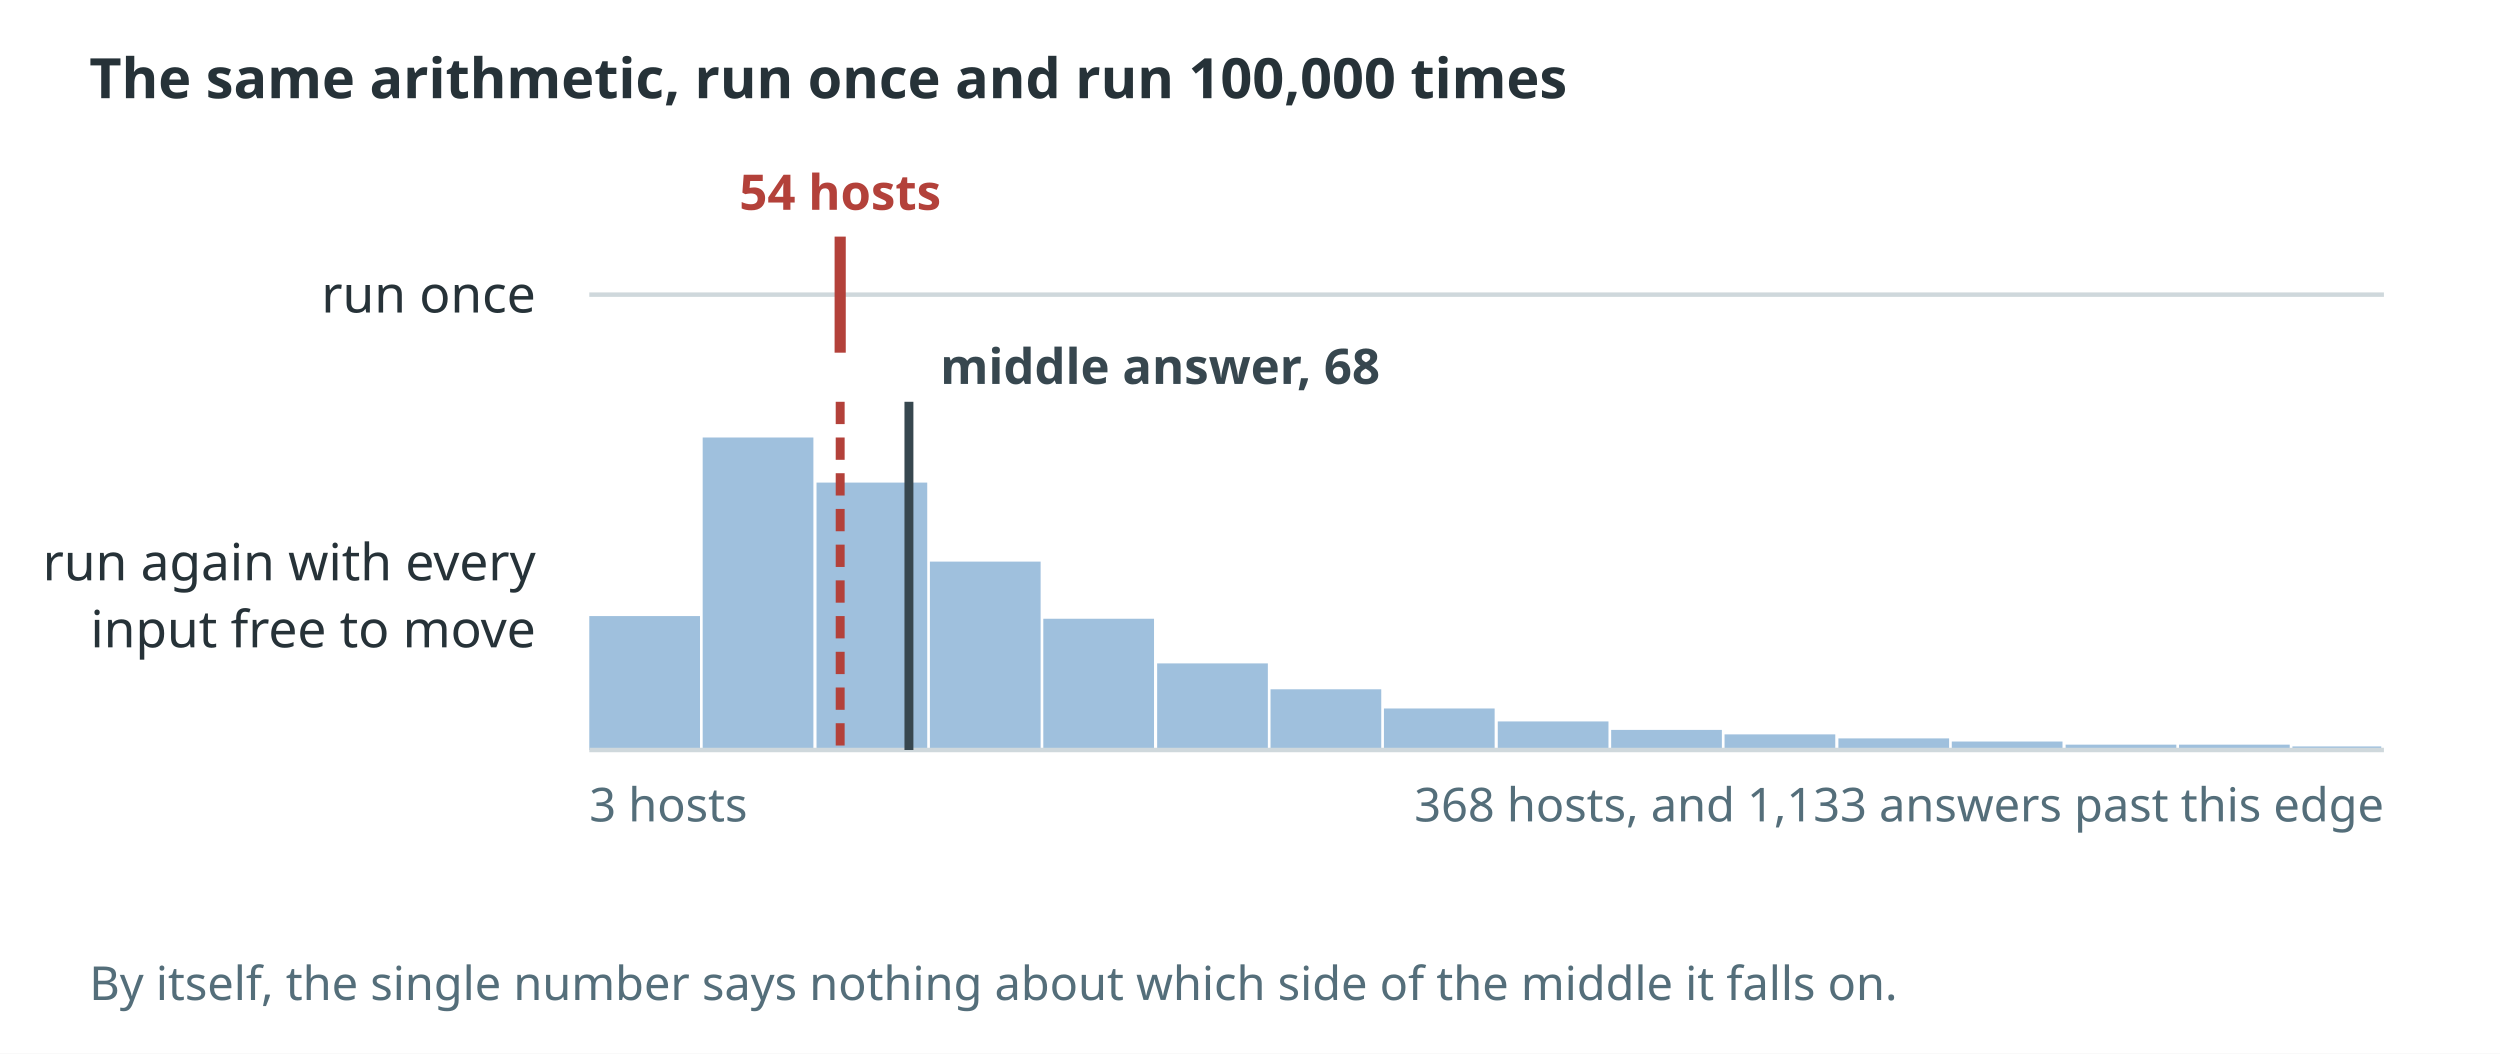
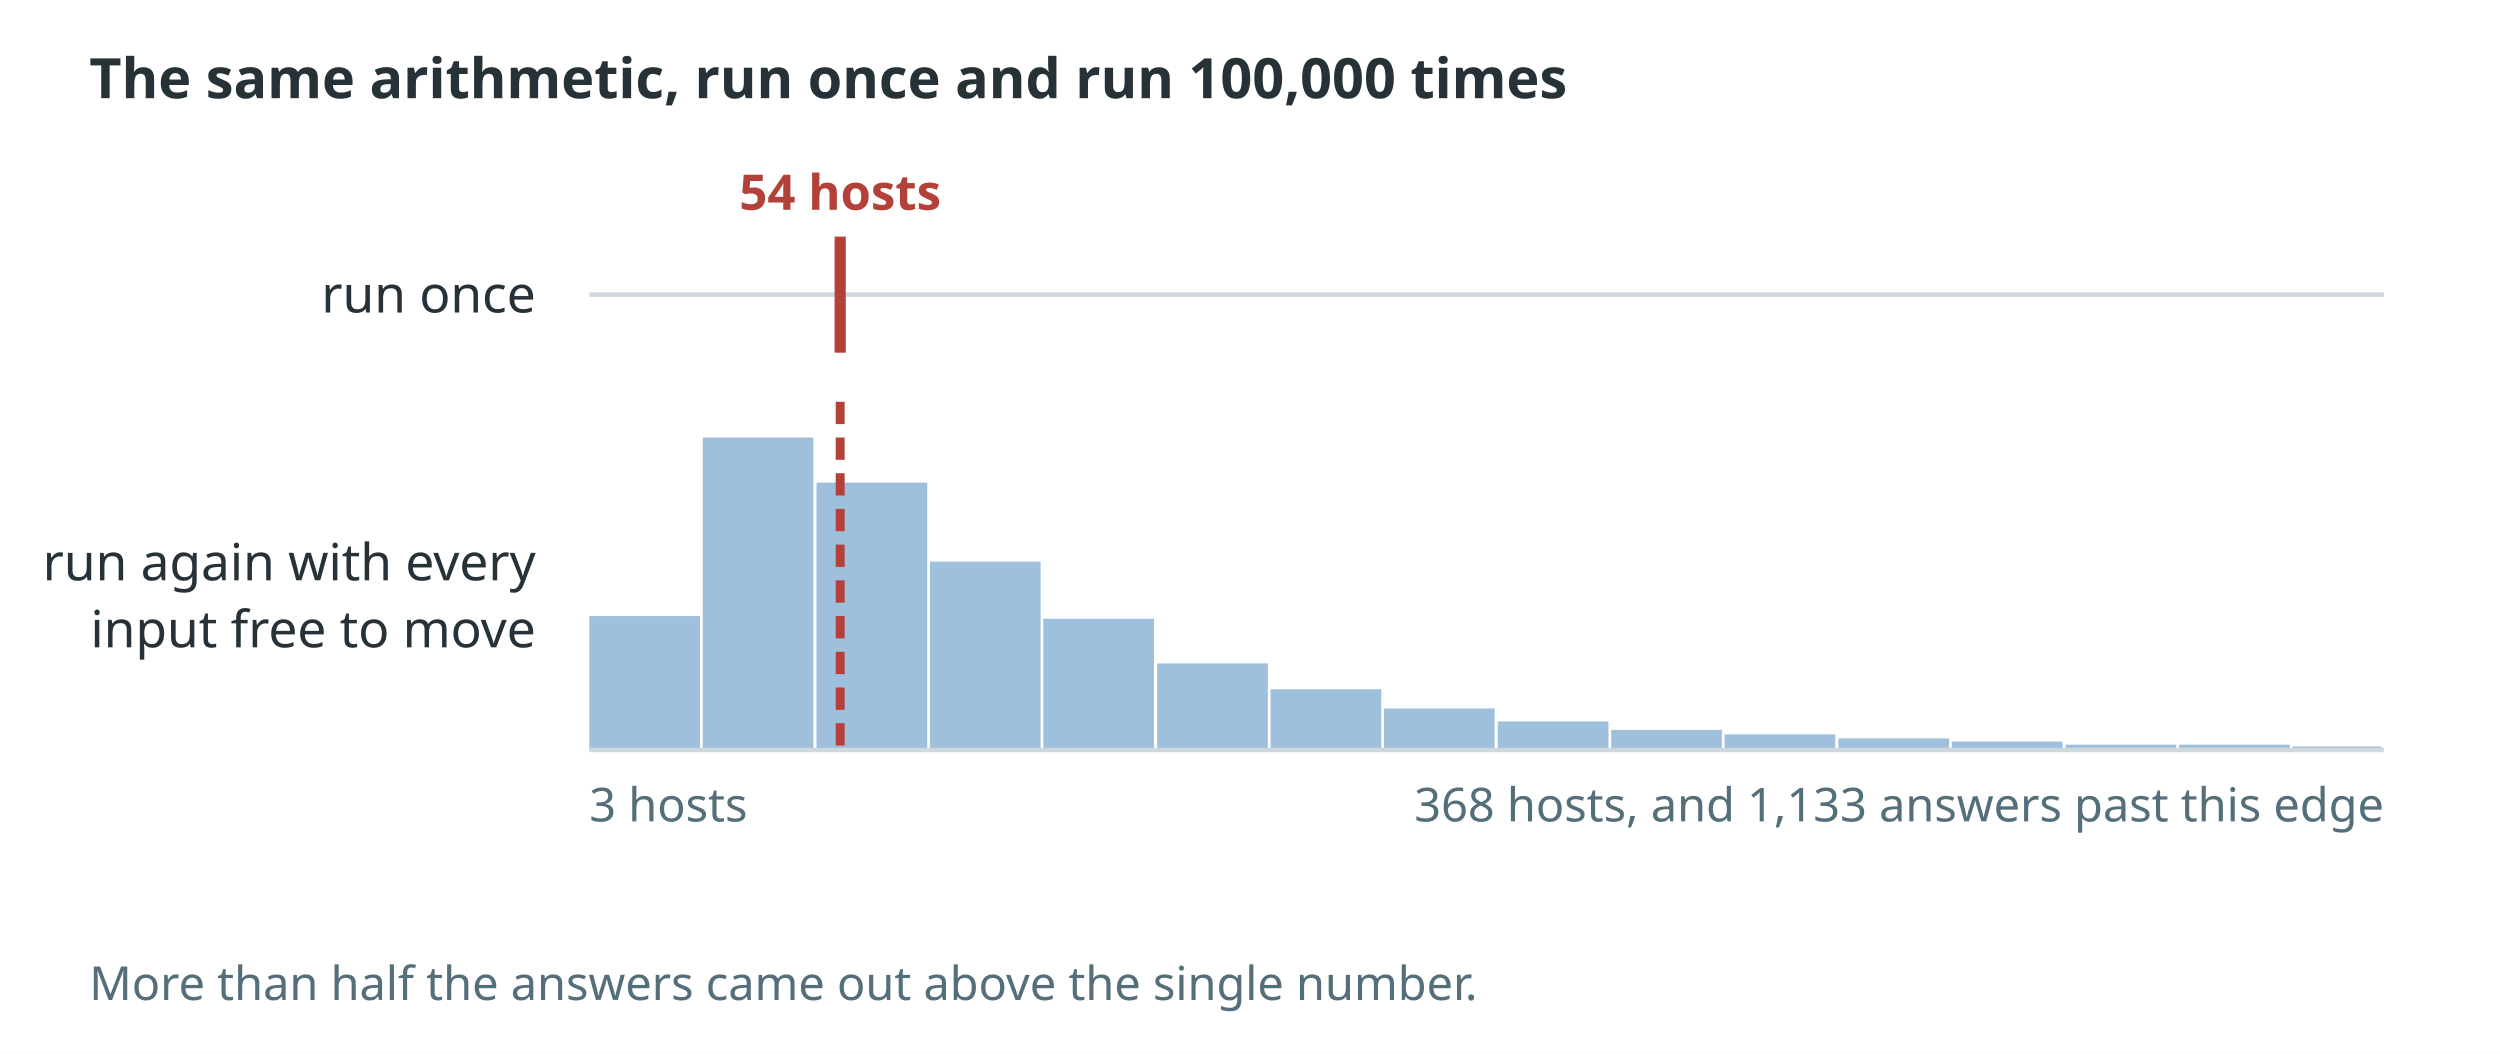
<svg xmlns="http://www.w3.org/2000/svg" viewBox="0 0 560 236" width="560" height="236" role="img" font-family="system-ui, sans-serif">
  <rect width="560" height="236" fill="#ffffff" />
  <text x="20" y="22" font-size="12.5" font-weight="600" fill="#263238">The same arithmetic, run once and run 100,000 times</text>
  <text x="120.0" y="70" text-anchor="end" font-size="11.5" fill="#263238">run once</text>
  <line x1="132.0" y1="66.0" x2="534.0" y2="66.0" stroke="#cfd8dc" />
  <line x1="188.2" y1="53" x2="188.2" y2="79" stroke="#b3413a" stroke-width="2.5" />
  <text x="188.2" y="47" text-anchor="middle" font-size="11" font-weight="600" fill="#b3413a">54 hosts</text>
  <text x="120.0" y="130" text-anchor="end" font-size="11.5" fill="#263238">run again with every</text>
  <text x="120.0" y="145" text-anchor="end" font-size="11.5" fill="#263238">input free to move</text>
  <rect x="132.0" y="138.0" width="24.8" height="30.0" fill="#9fc0dd" />
  <rect x="157.4" y="98.0" width="24.8" height="70.0" fill="#9fc0dd" />
  <rect x="182.9" y="108.1" width="24.8" height="59.9" fill="#9fc0dd" />
  <rect x="208.3" y="125.8" width="24.8" height="42.2" fill="#9fc0dd" />
  <rect x="233.7" y="138.6" width="24.8" height="29.4" fill="#9fc0dd" />
  <rect x="259.2" y="148.6" width="24.8" height="19.4" fill="#9fc0dd" />
  <rect x="284.6" y="154.4" width="24.8" height="13.6" fill="#9fc0dd" />
  <rect x="310.0" y="158.7" width="24.8" height="9.3" fill="#9fc0dd" />
  <rect x="335.5" y="161.6" width="24.8" height="6.4" fill="#9fc0dd" />
  <rect x="360.9" y="163.5" width="24.8" height="4.5" fill="#9fc0dd" />
  <rect x="386.3" y="164.5" width="24.8" height="3.5" fill="#9fc0dd" />
  <rect x="411.8" y="165.4" width="24.8" height="2.6" fill="#9fc0dd" />
  <rect x="437.2" y="166.1" width="24.8" height="1.9" fill="#9fc0dd" />
  <rect x="462.7" y="166.8" width="24.8" height="1.2" fill="#9fc0dd" />
  <rect x="488.1" y="166.8" width="24.8" height="1.2" fill="#9fc0dd" />
  <rect x="513.5" y="167.2" width="19.9" height="0.8" fill="#9fc0dd" />
  <line x1="132.0" y1="168.0" x2="534.0" y2="168.0" stroke="#cfd8dc" />
  <line x1="188.2" y1="90" x2="188.2" y2="168.0" stroke="#b3413a" stroke-width="2" stroke-dasharray="5 3" />
-   <line x1="203.6" y1="90" x2="203.6" y2="168.0" stroke="#37474f" stroke-width="2" />
-   <text x="210.6" y="86" font-size="11" font-weight="600" fill="#37474f">middle answer, 68</text>
  <text x="132.0" y="184" font-size="10.5" fill="#546e7a">3 hosts</text>
  <text x="534.0" y="184" text-anchor="end" font-size="10.5" fill="#546e7a">368 hosts, and 1,133 answers past this edge</text>
-   <text x="20" y="224" font-size="10.5" fill="#546e7a">By itself, the single number says nothing about which side of the middle it falls on.</text>
+   <text x="20" y="224" font-size="10.5" fill="#546e7a">More than half the answers came out above the single number.</text>
</svg>
